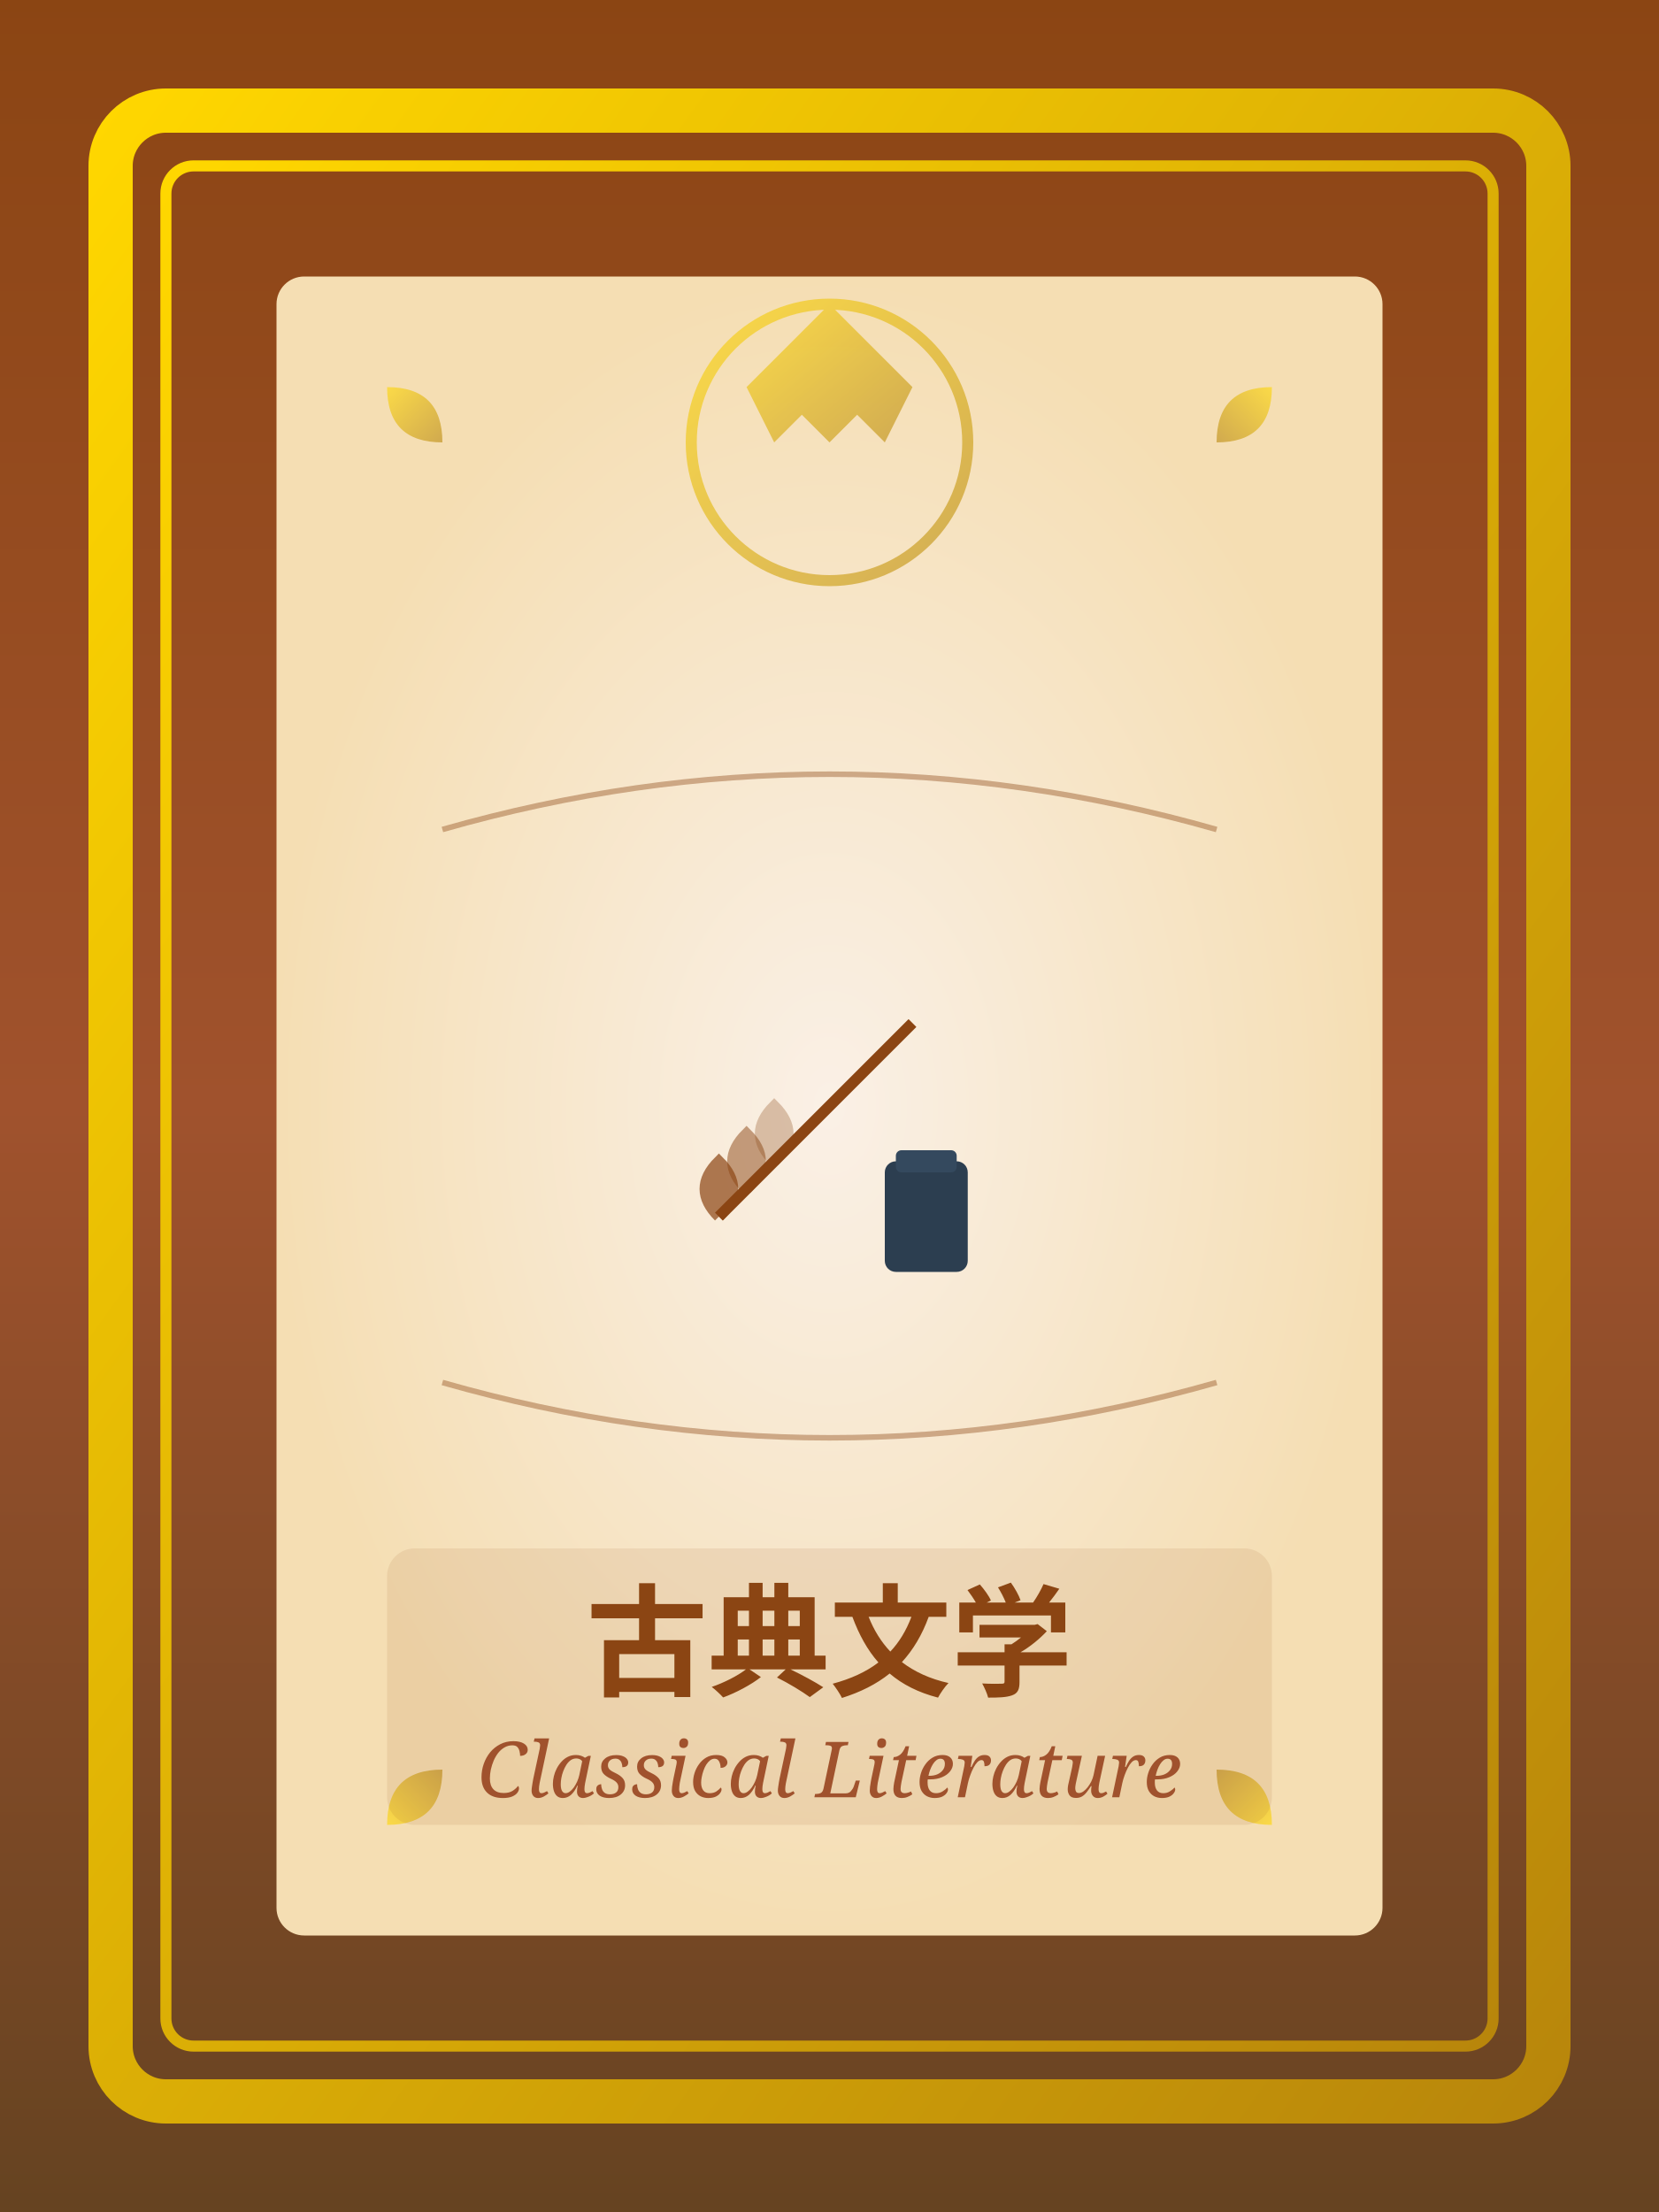
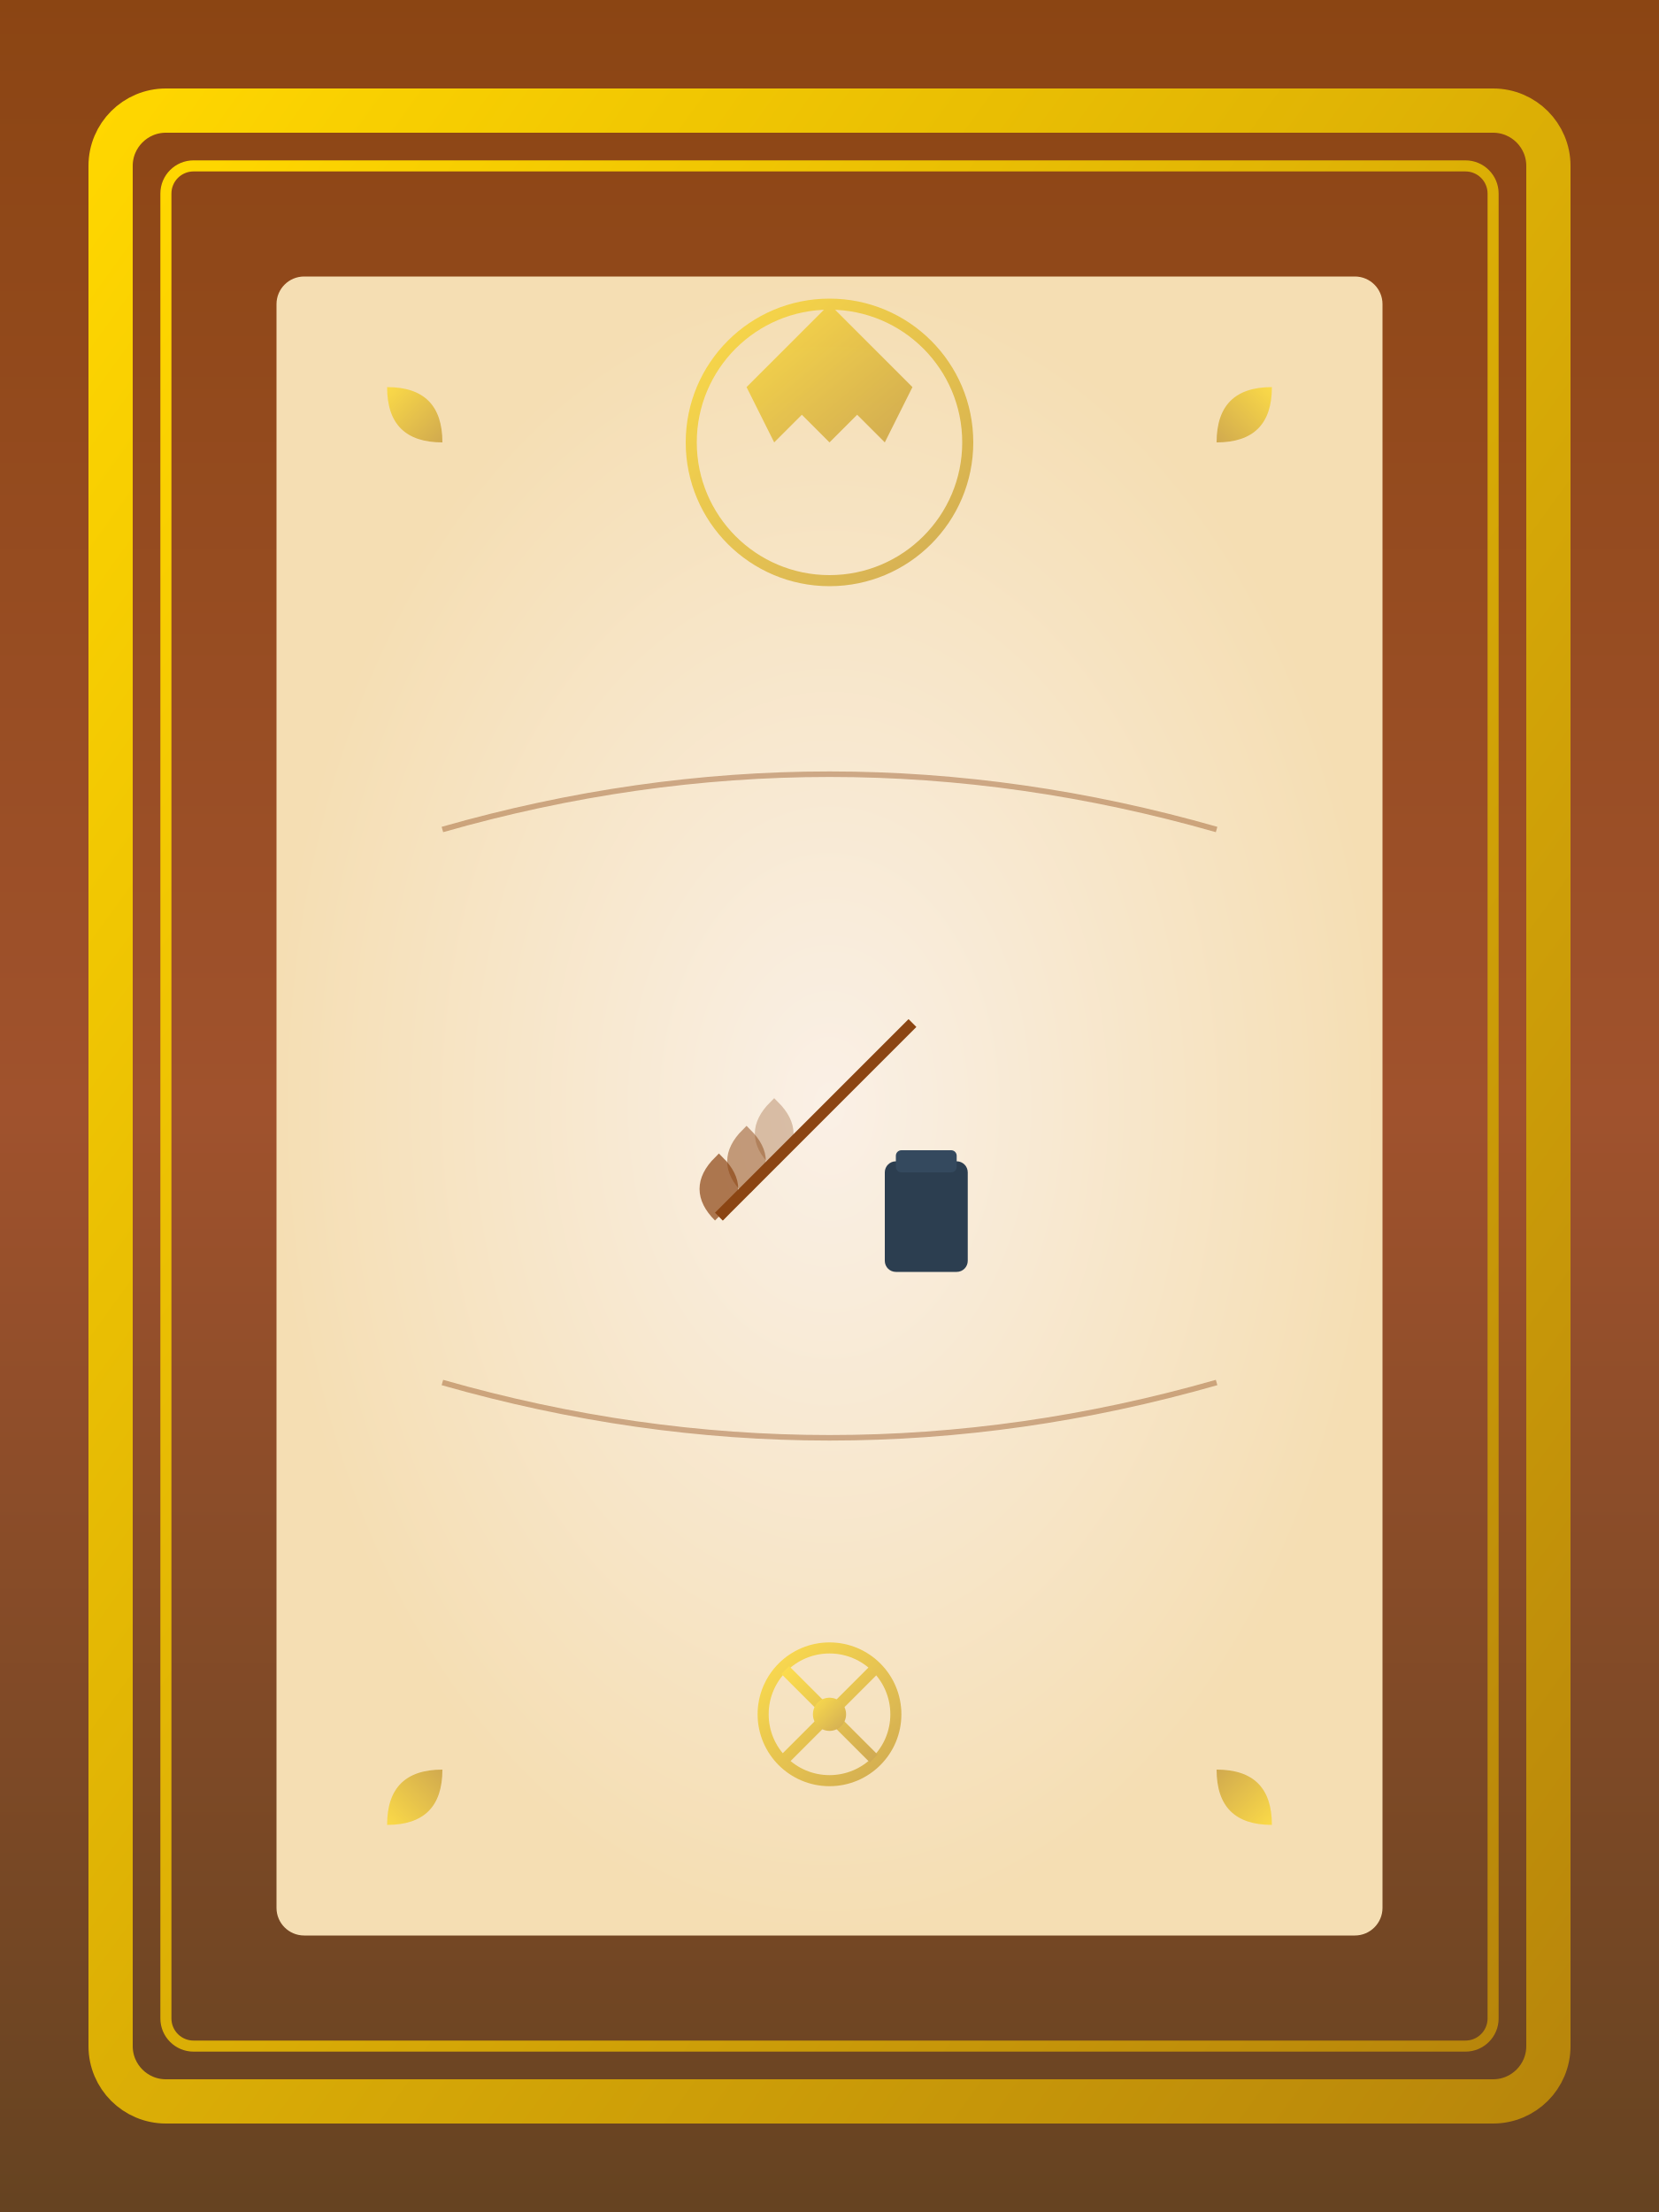
<svg xmlns="http://www.w3.org/2000/svg" width="300" height="400" viewBox="0 0 300 400">
  <defs>
    <linearGradient id="bgGradient" x1="0%" y1="0%" x2="0%" y2="100%">
      <stop offset="0%" style="stop-color:#8b4513;stop-opacity:1" />
      <stop offset="50%" style="stop-color:#a0522d;stop-opacity:1" />
      <stop offset="100%" style="stop-color:#654321;stop-opacity:1" />
    </linearGradient>
    <linearGradient id="frameGradient" x1="0%" y1="0%" x2="100%" y2="100%">
      <stop offset="0%" style="stop-color:#ffd700;stop-opacity:1" />
      <stop offset="100%" style="stop-color:#b8860b;stop-opacity:1" />
    </linearGradient>
    <radialGradient id="paperGradient" cx="50%" cy="50%" r="50%">
      <stop offset="0%" style="stop-color:#faf0e6;stop-opacity:1" />
      <stop offset="100%" style="stop-color:#f5deb3;stop-opacity:1" />
    </radialGradient>
  </defs>
  <rect width="300" height="400" fill="url(#bgGradient)" />
  <rect x="20" y="20" width="260" height="360" fill="none" stroke="url(#frameGradient)" stroke-width="8" rx="10" />
  <rect x="30" y="30" width="240" height="340" fill="none" stroke="url(#frameGradient)" stroke-width="2" rx="5" />
  <rect x="50" y="50" width="200" height="300" fill="url(#paperGradient)" rx="5" />
  <g fill="url(#frameGradient)" opacity="0.6">
    <g transform="translate(150, 80)">
      <circle cx="0" cy="0" r="25" fill="none" stroke="url(#frameGradient)" stroke-width="2" />
      <polygon points="-15,-10 0,-25 15,-10 10,0 5,-5 0,0 -5,-5 -10,0" />
    </g>
    <g transform="translate(70, 70)">
      <path d="M0,0 Q10,0 10,10 Q0,10 0,0" fill="url(#frameGradient)" />
    </g>
    <g transform="translate(230, 70) rotate(90)">
      <path d="M0,0 Q10,0 10,10 Q0,10 0,0" fill="url(#frameGradient)" />
    </g>
    <g transform="translate(230, 330) rotate(180)">
      <path d="M0,0 Q10,0 10,10 Q0,10 0,0" fill="url(#frameGradient)" />
    </g>
    <g transform="translate(70, 330) rotate(270)">
      <path d="M0,0 Q10,0 10,10 Q0,10 0,0" fill="url(#frameGradient)" />
    </g>
  </g>
  <g stroke="#8b4513" stroke-width="1" fill="none" opacity="0.4">
    <path d="M80 150 Q150 130 220 150" />
    <path d="M80 250 Q150 270 220 250" />
  </g>
  <g transform="translate(150, 200)">
    <g stroke="#8b4513" stroke-width="2" fill="#8b4513">
      <line x1="-20" y1="20" x2="15" y2="-15" />
      <path d="M-20,20 Q-25,15 -20,10 Q-15,15 -20,20" opacity="0.7" />
      <path d="M-15,15 Q-20,10 -15,5 Q-10,10 -15,15" opacity="0.5" />
      <path d="M-10,10 Q-15,5 -10,0 Q-5,5 -10,10" opacity="0.3" />
    </g>
    <rect x="10" y="10" width="15" height="20" fill="#2c3e50" rx="2" />
    <rect x="12" y="8" width="11" height="4" fill="#34495e" rx="1" />
  </g>
-   <rect x="70" y="280" width="160" height="50" fill="#8b4513" opacity="0.1" rx="5" />
-   <text x="150" y="305" text-anchor="middle" fill="#8b4513" font-family="serif" font-size="22" font-weight="bold">
-     古典文学
-   </text>
-   <text x="150" y="325" text-anchor="middle" fill="#a0522d" font-family="serif" font-size="14" font-style="italic">
-     Classical Literature
-   </text>
+   <g transform="translate(150, 310)" fill="url(#frameGradient)" opacity="0.6">
+     <circle cx="0" cy="0" r="12" fill="none" stroke="url(#frameGradient)" stroke-width="2" />
+     <path d="M-8,-8 L8,8 M8,-8 L-8,8" stroke="url(#frameGradient)" stroke-width="2" />
+     <circle cx="0" cy="0" r="3" fill="url(#frameGradient)" />
+   </g>
</svg>
